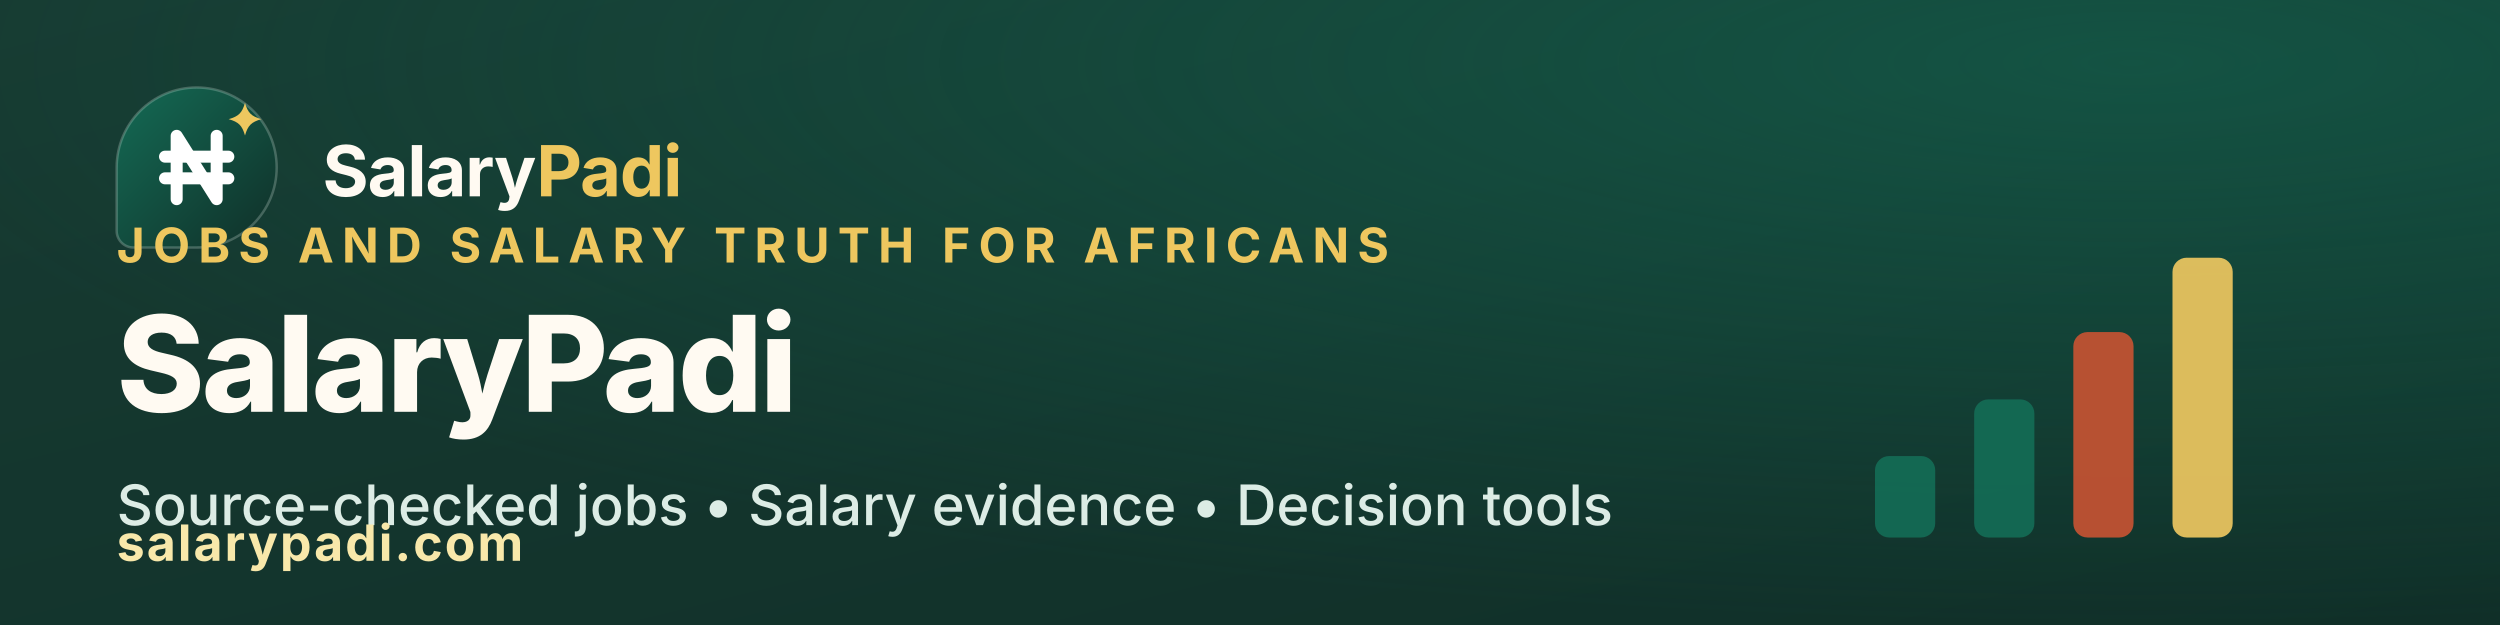
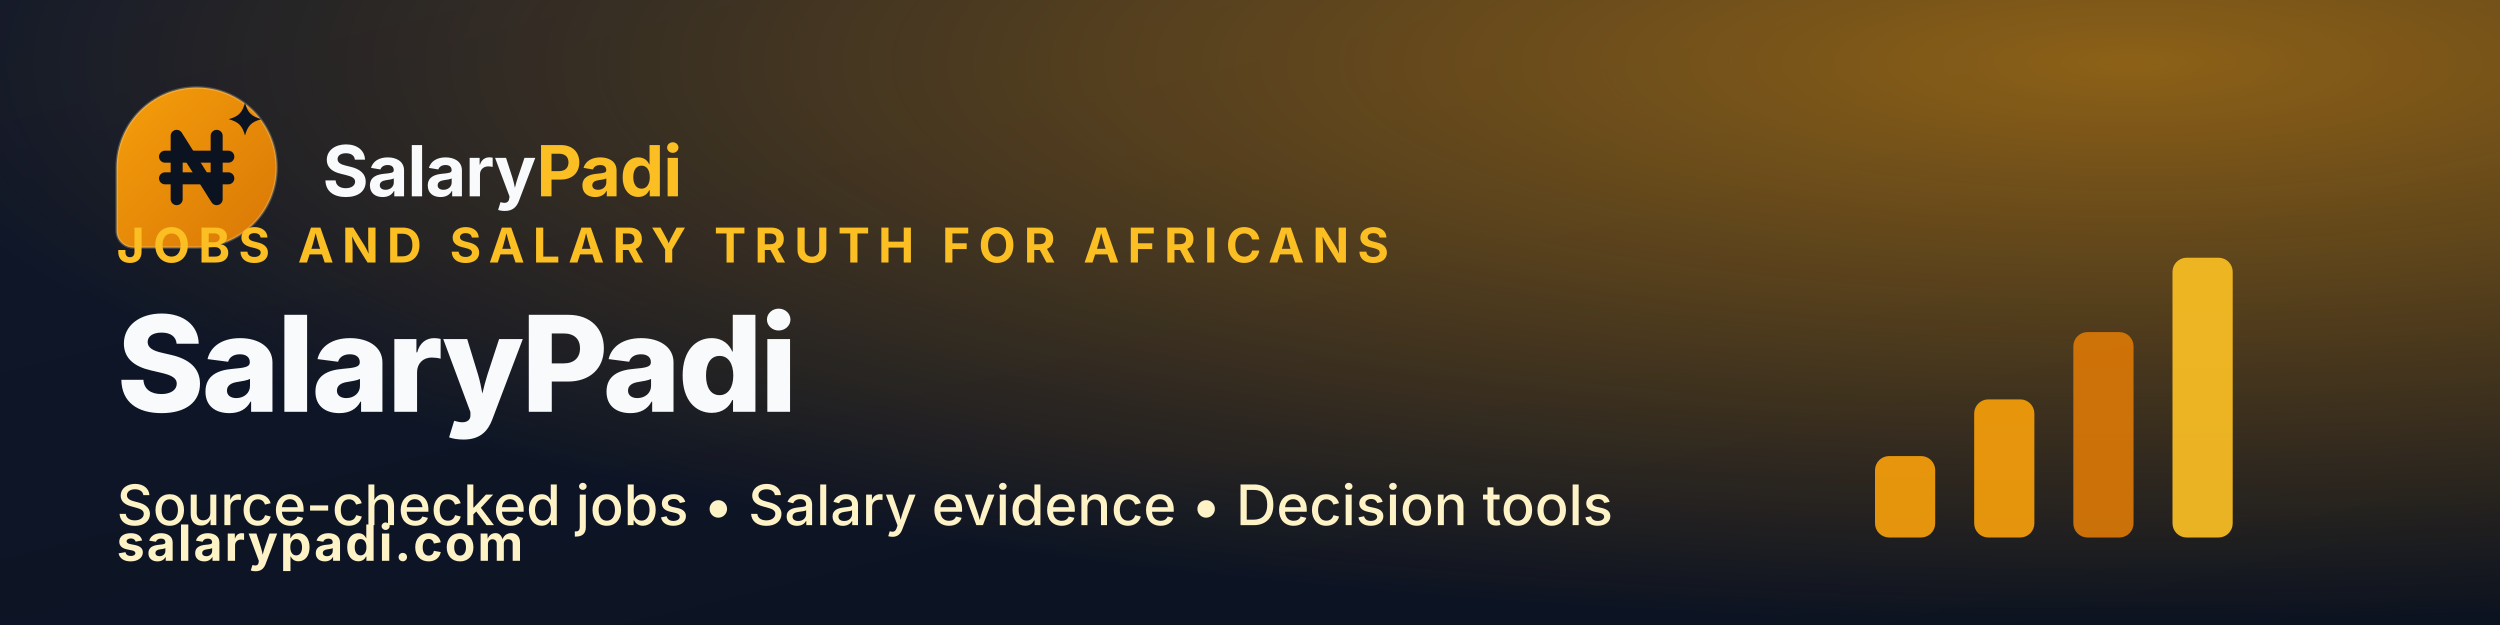
<svg xmlns="http://www.w3.org/2000/svg" width="1200" height="300" viewBox="0 0 1200 300">
  <defs>
    <linearGradient id="bg" x1="0" y1="0" x2="1" y2="1">
-       <stop offset="0" stop-color="#173b32" />
-       <stop offset="1" stop-color="#102f28" />
+       <stop offset="0" stop-color="#0f172a" />
+       <stop offset="1" stop-color="#0b1220" />
    </linearGradient>
    <radialGradient id="glow" cx="0.85" cy="0.1" r="0.9">
-       <stop offset="0" stop-color="#146b55" stop-opacity="0.55" />
-       <stop offset="1" stop-color="#146b55" stop-opacity="0" />
+       <stop offset="0" stop-color="#f59e0b" stop-opacity="0.55" />
+       <stop offset="1" stop-color="#f59e0b" stop-opacity="0" />
    </radialGradient>
    <linearGradient id="sp-soc" x1="0" y1="0" x2="1" y2="1">
-       <stop offset="0" stop-color="#146b55" />
-       <stop offset="1" stop-color="#102f28" />
+       <stop offset="0" stop-color="#f59e0b" />
+       <stop offset="1" stop-color="#d97706" />
    </linearGradient>
  </defs>
  <rect width="1200" height="300" fill="url(#bg)" />
  <rect width="1200" height="300" fill="url(#glow)" />
-   <rect x="900" y="218.9" width="28.9" height="39.1" rx="6.8" fill="#146b55" opacity="0.92" />
-   <rect x="947.6" y="191.7" width="28.9" height="66.3" rx="6.8" fill="#146b55" opacity="0.92" />
-   <rect x="995.2" y="159.4" width="28.9" height="98.6" rx="6.8" fill="#c65332" opacity="0.92" />
-   <rect x="1042.8" y="123.7" width="28.9" height="134.3" rx="6.8" fill="#eec75f" opacity="0.92" />
+   <rect x="900" y="218.9" width="28.9" height="39.1" rx="6.8" fill="#f59e0b" opacity="0.92" />
+   <rect x="947.6" y="191.7" width="28.9" height="66.3" rx="6.8" fill="#f59e0b" opacity="0.92" />
+   <rect x="995.2" y="159.4" width="28.9" height="98.6" rx="6.8" fill="#d97706" opacity="0.92" />
+   <rect x="1042.8" y="123.7" width="28.9" height="134.3" rx="6.8" fill="#fbbf24" opacity="0.92" />
  <g transform="translate(56 42) scale(1.6)">
-     <path d="M24 0 A24 24 0 0 1 48 24 A24 24 0 0 1 24 48 H5 A5 5 0 0 1 0 43 V24 A24 24 0 0 1 24 0 Z" fill="url(#sp-soc)" stroke="#dcece5" stroke-opacity="0.25" stroke-width="0.75" />
-     <g stroke="#ffffff" stroke-width="3.6" stroke-linecap="round" stroke-linejoin="round" fill="none">
+     <path d="M24 0 A24 24 0 0 1 48 24 A24 24 0 0 1 24 48 H5 A5 5 0 0 1 0 43 V24 A24 24 0 0 1 24 0 Z" fill="url(#sp-soc)" stroke="#fef3c7" stroke-opacity="0.25" stroke-width="0.75" />
+     <g stroke="#0b1220" stroke-width="3.6" stroke-linecap="round" stroke-linejoin="round" fill="none">
      <path d="M18 33.5 V14.5 L30 33.5 V14.5" />
      <path d="M14.5 20.75 H33.5" />
      <path d="M14.5 27.25 H33.5" />
    </g>
-     <path d="M38.5 4.6 C39.35 7.6 40.4 8.65 43.4 9.5 C40.4 10.35 39.35 11.4 38.5 14.4 C37.65 11.4 36.6 10.35 33.6 9.5 C36.6 8.65 37.65 7.6 38.5 4.6 Z" fill="#eec75f" />
+     <path d="M38.5 4.6 C39.35 7.6 40.4 8.65 43.4 9.5 C40.4 10.35 39.35 11.4 38.5 14.4 C37.65 11.4 36.6 10.35 33.6 9.5 C36.6 8.65 37.65 7.6 38.5 4.6 Z" fill="#0b1220" />
  </g>
-   <text x="154.8" y="94.224" font-family="'Segoe UI', 'Inter', 'Helvetica Neue', Arial, sans-serif" font-size="33.792" font-weight="700" letter-spacing="-0.5" fill="#fffaf2">Salary<tspan fill="#eec75f">Padi</tspan>
+   <text x="154.8" y="94.224" font-family="'Segoe UI', 'Inter', 'Helvetica Neue', Arial, sans-serif" font-size="33.792" font-weight="700" letter-spacing="-0.5" fill="#f8fafc">Salary<tspan fill="#fbbf24">Padi</tspan>
  </text>
-   <text x="56" y="126" font-family="'Segoe UI', 'Inter', 'Helvetica Neue', Arial, sans-serif" font-size="23.04" font-weight="700" letter-spacing="4" fill="#eec75f">JOBS AND SALARY TRUTH FOR AFRICANS</text>
-   <text x="56" y="197.68" font-family="'Segoe UI', 'Inter', 'Helvetica Neue', Arial, sans-serif" font-size="64" font-weight="800" letter-spacing="-1.5" fill="#fffaf2">SalaryPadi</text>
-   <text x="56" y="252.08" font-family="'Segoe UI', 'Inter', 'Helvetica Neue', Arial, sans-serif" font-size="26.88" font-weight="500" fill="#dcece5">Source-checked jobs • Salary evidence • Decision tools</text>
-   <text x="56" y="269.2" font-family="'Segoe UI', 'Inter', 'Helvetica Neue', Arial, sans-serif" font-size="24" font-weight="700" letter-spacing="1" fill="#f8e8aa">salarypadi.com</text>
+   <text x="56" y="126" font-family="'Segoe UI', 'Inter', 'Helvetica Neue', Arial, sans-serif" font-size="23.04" font-weight="700" letter-spacing="4" fill="#fbbf24">JOBS AND SALARY TRUTH FOR AFRICANS</text>
+   <text x="56" y="197.68" font-family="'Segoe UI', 'Inter', 'Helvetica Neue', Arial, sans-serif" font-size="64" font-weight="800" letter-spacing="-1.5" fill="#f8fafc">SalaryPadi</text>
+   <text x="56" y="252.08" font-family="'Segoe UI', 'Inter', 'Helvetica Neue', Arial, sans-serif" font-size="26.88" font-weight="500" fill="#fef3c7">Source-checked jobs • Salary evidence • Decision tools</text>
+   <text x="56" y="269.2" font-family="'Segoe UI', 'Inter', 'Helvetica Neue', Arial, sans-serif" font-size="24" font-weight="700" letter-spacing="1" fill="#fef3c7">salarypadi.com</text>
</svg>
